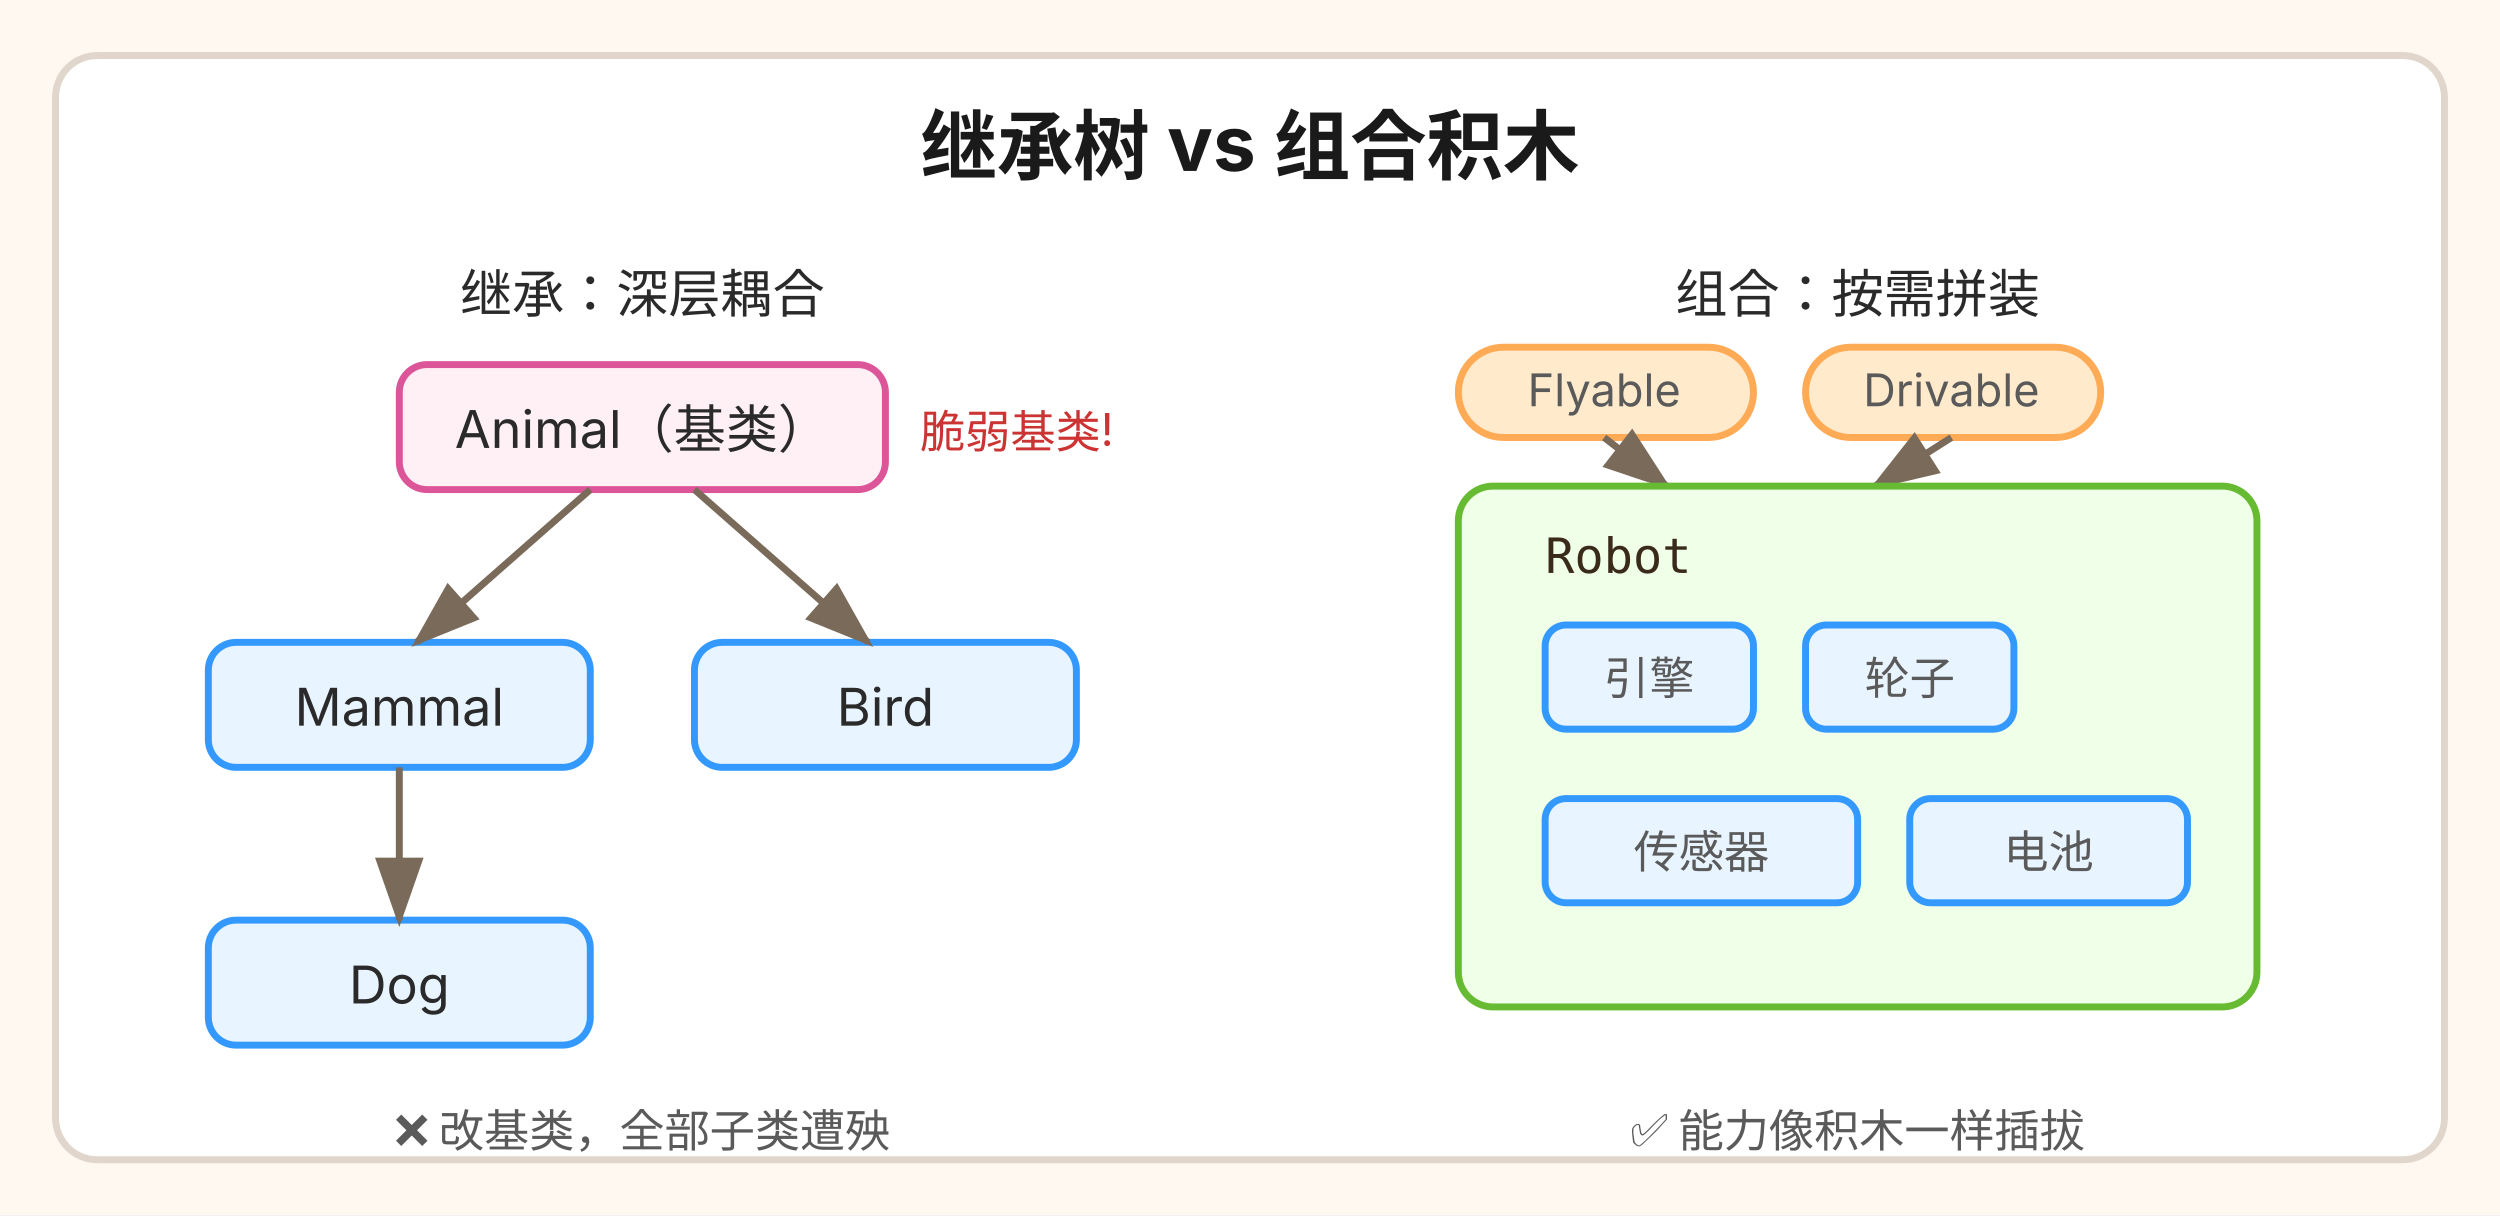
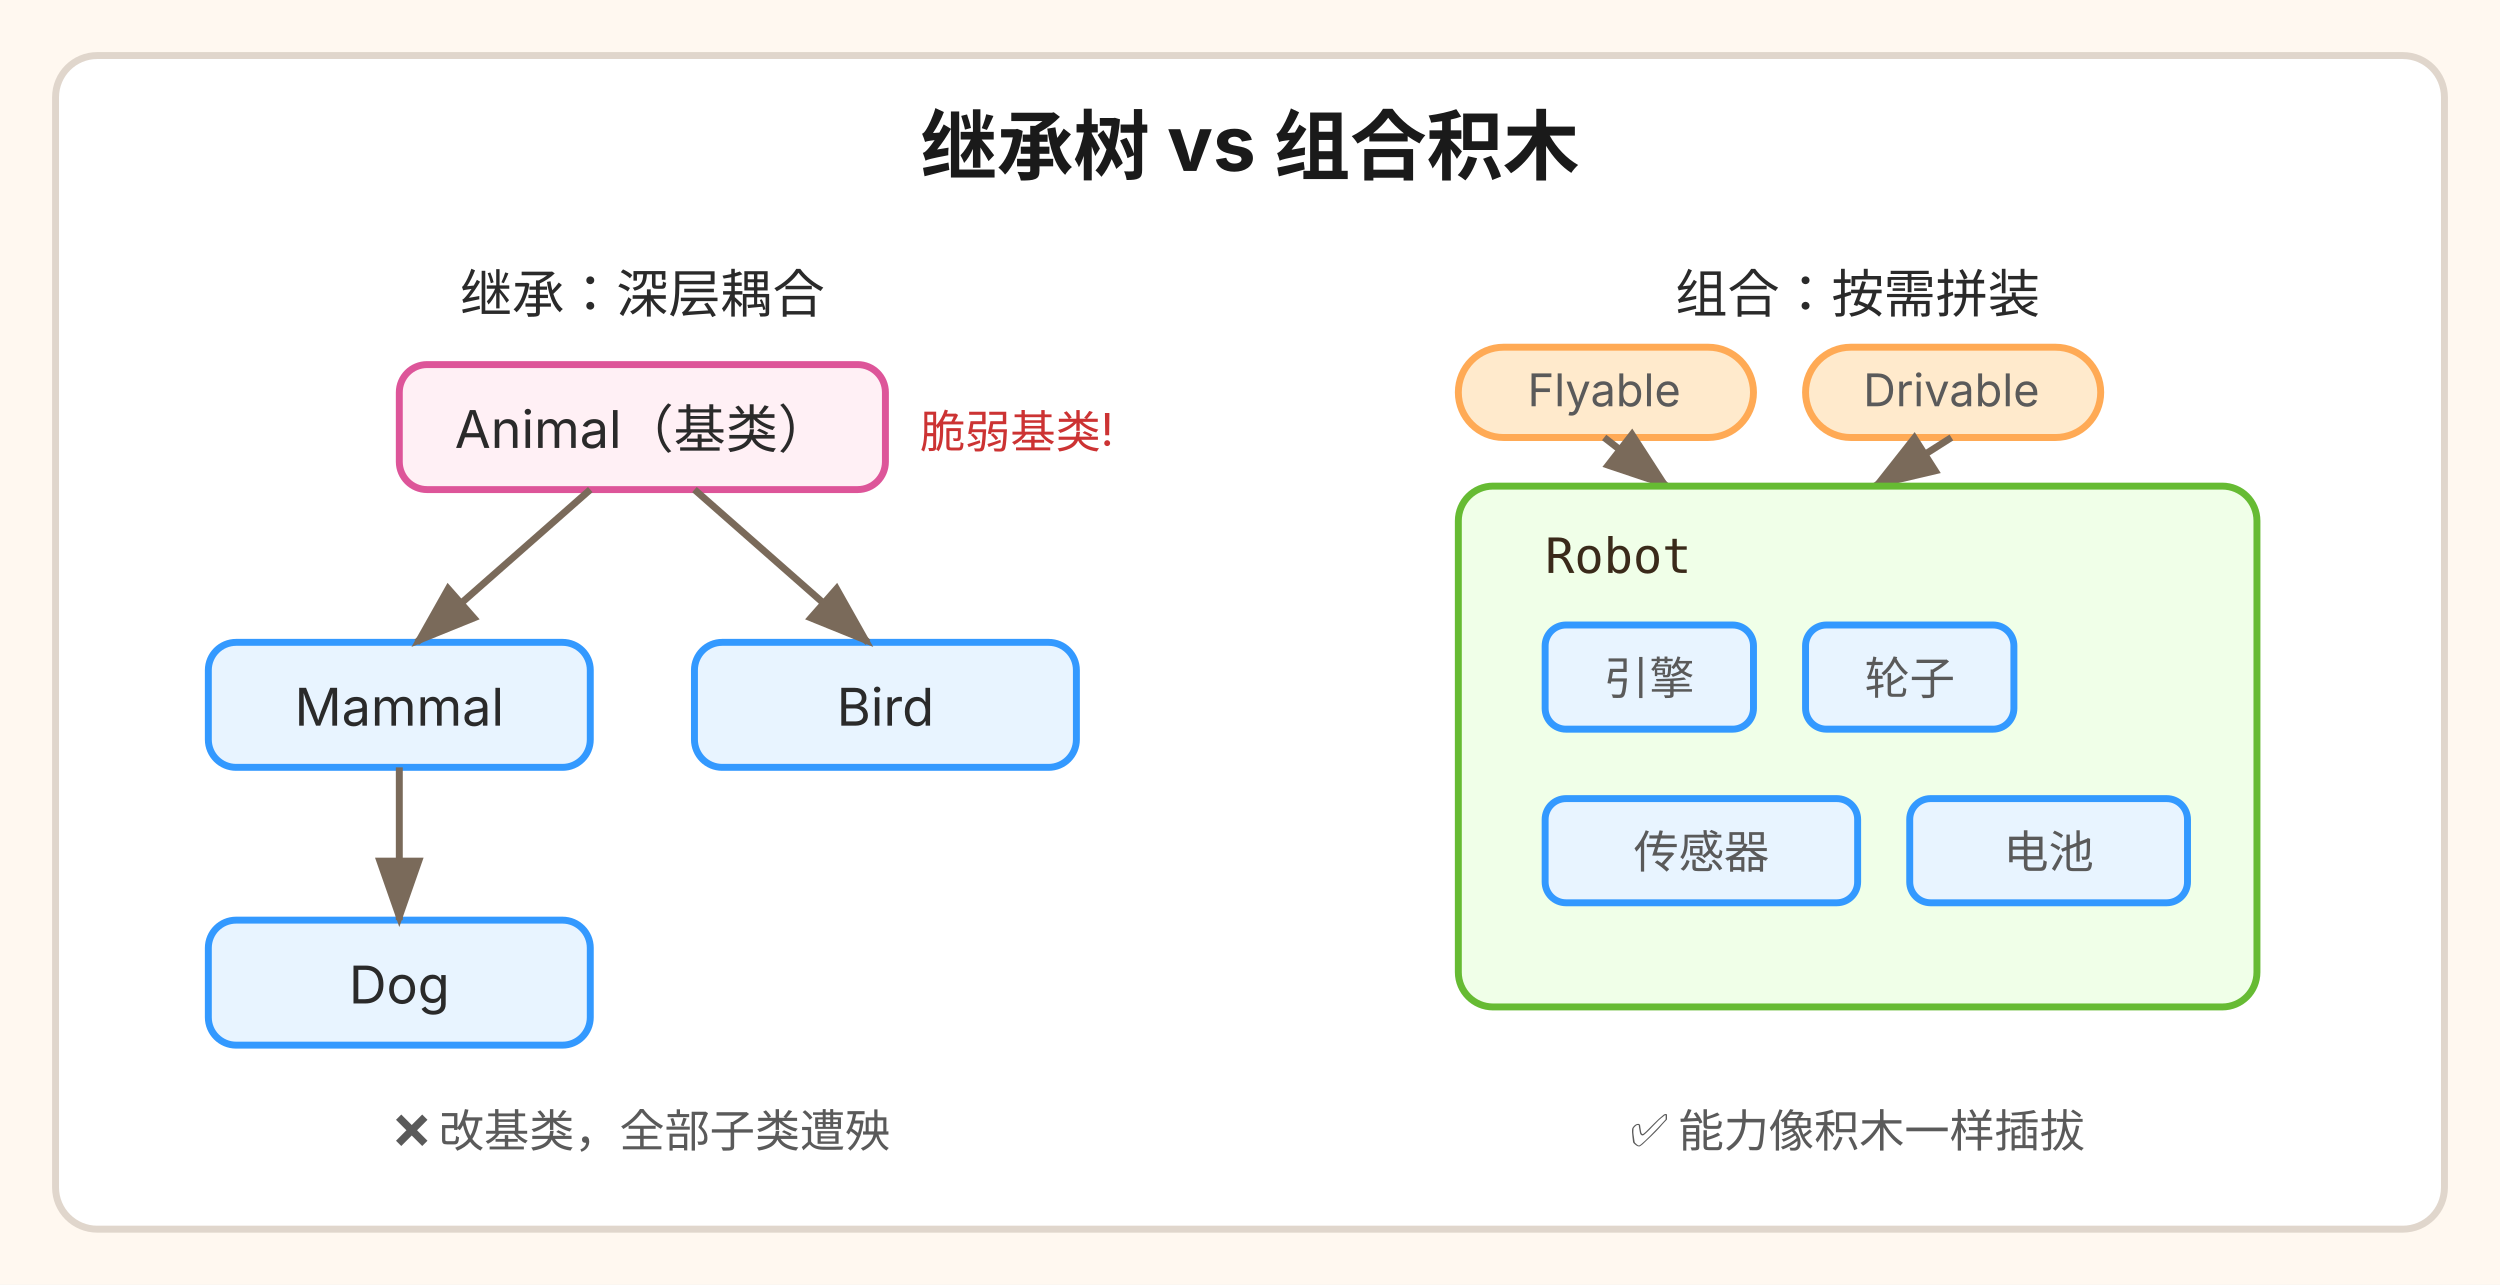
- <svg xmlns="http://www.w3.org/2000/svg" width="720" height="350" viewBox="0 0 720 350">
+ <svg xmlns="http://www.w3.org/2000/svg" width="720" height="370" viewBox="0 0 720 370">
  <defs>
    <style>
      .bg { fill: #fff8f0; }
      .card { fill: #ffffff; stroke: #e0d6cc; stroke-width: 2; }
      .title { font: bold 22px system-ui, -apple-system, sans-serif; fill: #1a1a1a; }
      .text { font: 15px system-ui, -apple-system, sans-serif; fill: #2a2a2a; }
      .code { font: 14px "SF Mono", Menlo, monospace; fill: #3a2a1a; }
      .label { font: 13px system-ui, -apple-system, sans-serif; fill: #5a5a5a; }
      .arrow { stroke: #7a6a5a; stroke-width: 2; fill: none; marker-end: url(#arrowhead); }
      .highlight { fill: #ffeacc; stroke: #ffaa55; stroke-width: 2; }
      .box { fill: #e8f4ff; stroke: #3399ff; stroke-width: 2; }
      .box2 { fill: #f0ffe8; stroke: #66bb33; stroke-width: 2; }
      .box3 { fill: #fff0f5; stroke: #dd5599; stroke-width: 2; }
    </style>
    <marker id="arrowhead" markerWidth="10" markerHeight="7" refX="9" refY="3.5" orient="auto">
      <polygon points="0 0, 10 3.5, 0 7" fill="#7a6a5a" />
    </marker>
  </defs>
-   <rect width="720" height="350" class="bg" />
-   <rect x="16" y="16" width="688" height="318" rx="12" class="card" />
+   <rect width="720" height="370" class="bg" />
+   <rect x="16" y="16" width="688" height="338" rx="12" class="card" />
  <text x="360" y="50" text-anchor="middle" class="title">继承树 vs 组合积木</text>
  <text x="185" y="90" text-anchor="middle" class="text">继承：深层耦合</text>
  <rect x="115" y="105" width="140" height="36" rx="8" class="box3" />
  <text x="185" y="129" text-anchor="middle" class="text">Animal（基类）</text>
  <text x="265" y="129" class="label" style="fill:#cc3333">脆弱基类!</text>
  <rect x="60" y="185" width="110" height="36" rx="8" class="box" />
  <text x="115" y="209" text-anchor="middle" class="text">Mammal</text>
  <rect x="200" y="185" width="110" height="36" rx="8" class="box" />
  <text x="255" y="209" text-anchor="middle" class="text">Bird</text>
  <rect x="60" y="265" width="110" height="36" rx="8" class="box" />
  <text x="115" y="289" text-anchor="middle" class="text">Dog</text>
  <line x1="170" y1="141" x2="120" y2="185" class="arrow" />
  <line x1="200" y1="141" x2="250" y2="185" class="arrow" />
  <line x1="115" y1="221" x2="115" y2="265" class="arrow" />
  <text x="185" y="330" text-anchor="middle" class="label">❌ 改基类，全部子类遭殃</text>
  <text x="535" y="90" text-anchor="middle" class="text">组合：按需拼装</text>
  <rect x="420" y="100" width="85" height="26" rx="13" class="highlight" />
  <text x="462" y="117" text-anchor="middle" class="label">Flyable</text>
  <rect x="520" y="100" width="85" height="26" rx="13" class="highlight" />
  <text x="562" y="117" text-anchor="middle" class="label">Drivable</text>
  <line x1="462" y1="126" x2="480" y2="140" class="arrow" />
  <line x1="562" y1="126" x2="540" y2="140" class="arrow" />
  <rect x="420" y="140" width="230" height="150" rx="10" class="box2" />
  <text x="445" y="165" class="code">Robot</text>
  <rect x="445" y="180" width="60" height="30" rx="6" class="box" />
  <text x="475" y="200" text-anchor="middle" class="label">引擎</text>
  <rect x="520" y="180" width="60" height="30" rx="6" class="box" />
  <text x="550" y="200" text-anchor="middle" class="label">轮子</text>
  <rect x="445" y="230" width="90" height="30" rx="6" class="box" />
  <text x="490" y="250" text-anchor="middle" class="label">传感器</text>
  <rect x="550" y="230" width="80" height="30" rx="6" class="box" />
  <text x="590" y="250" text-anchor="middle" class="label">电池</text>
  <text x="535" y="330" text-anchor="middle" class="label">✅ 能力像积木一样插拔</text>
</svg>
